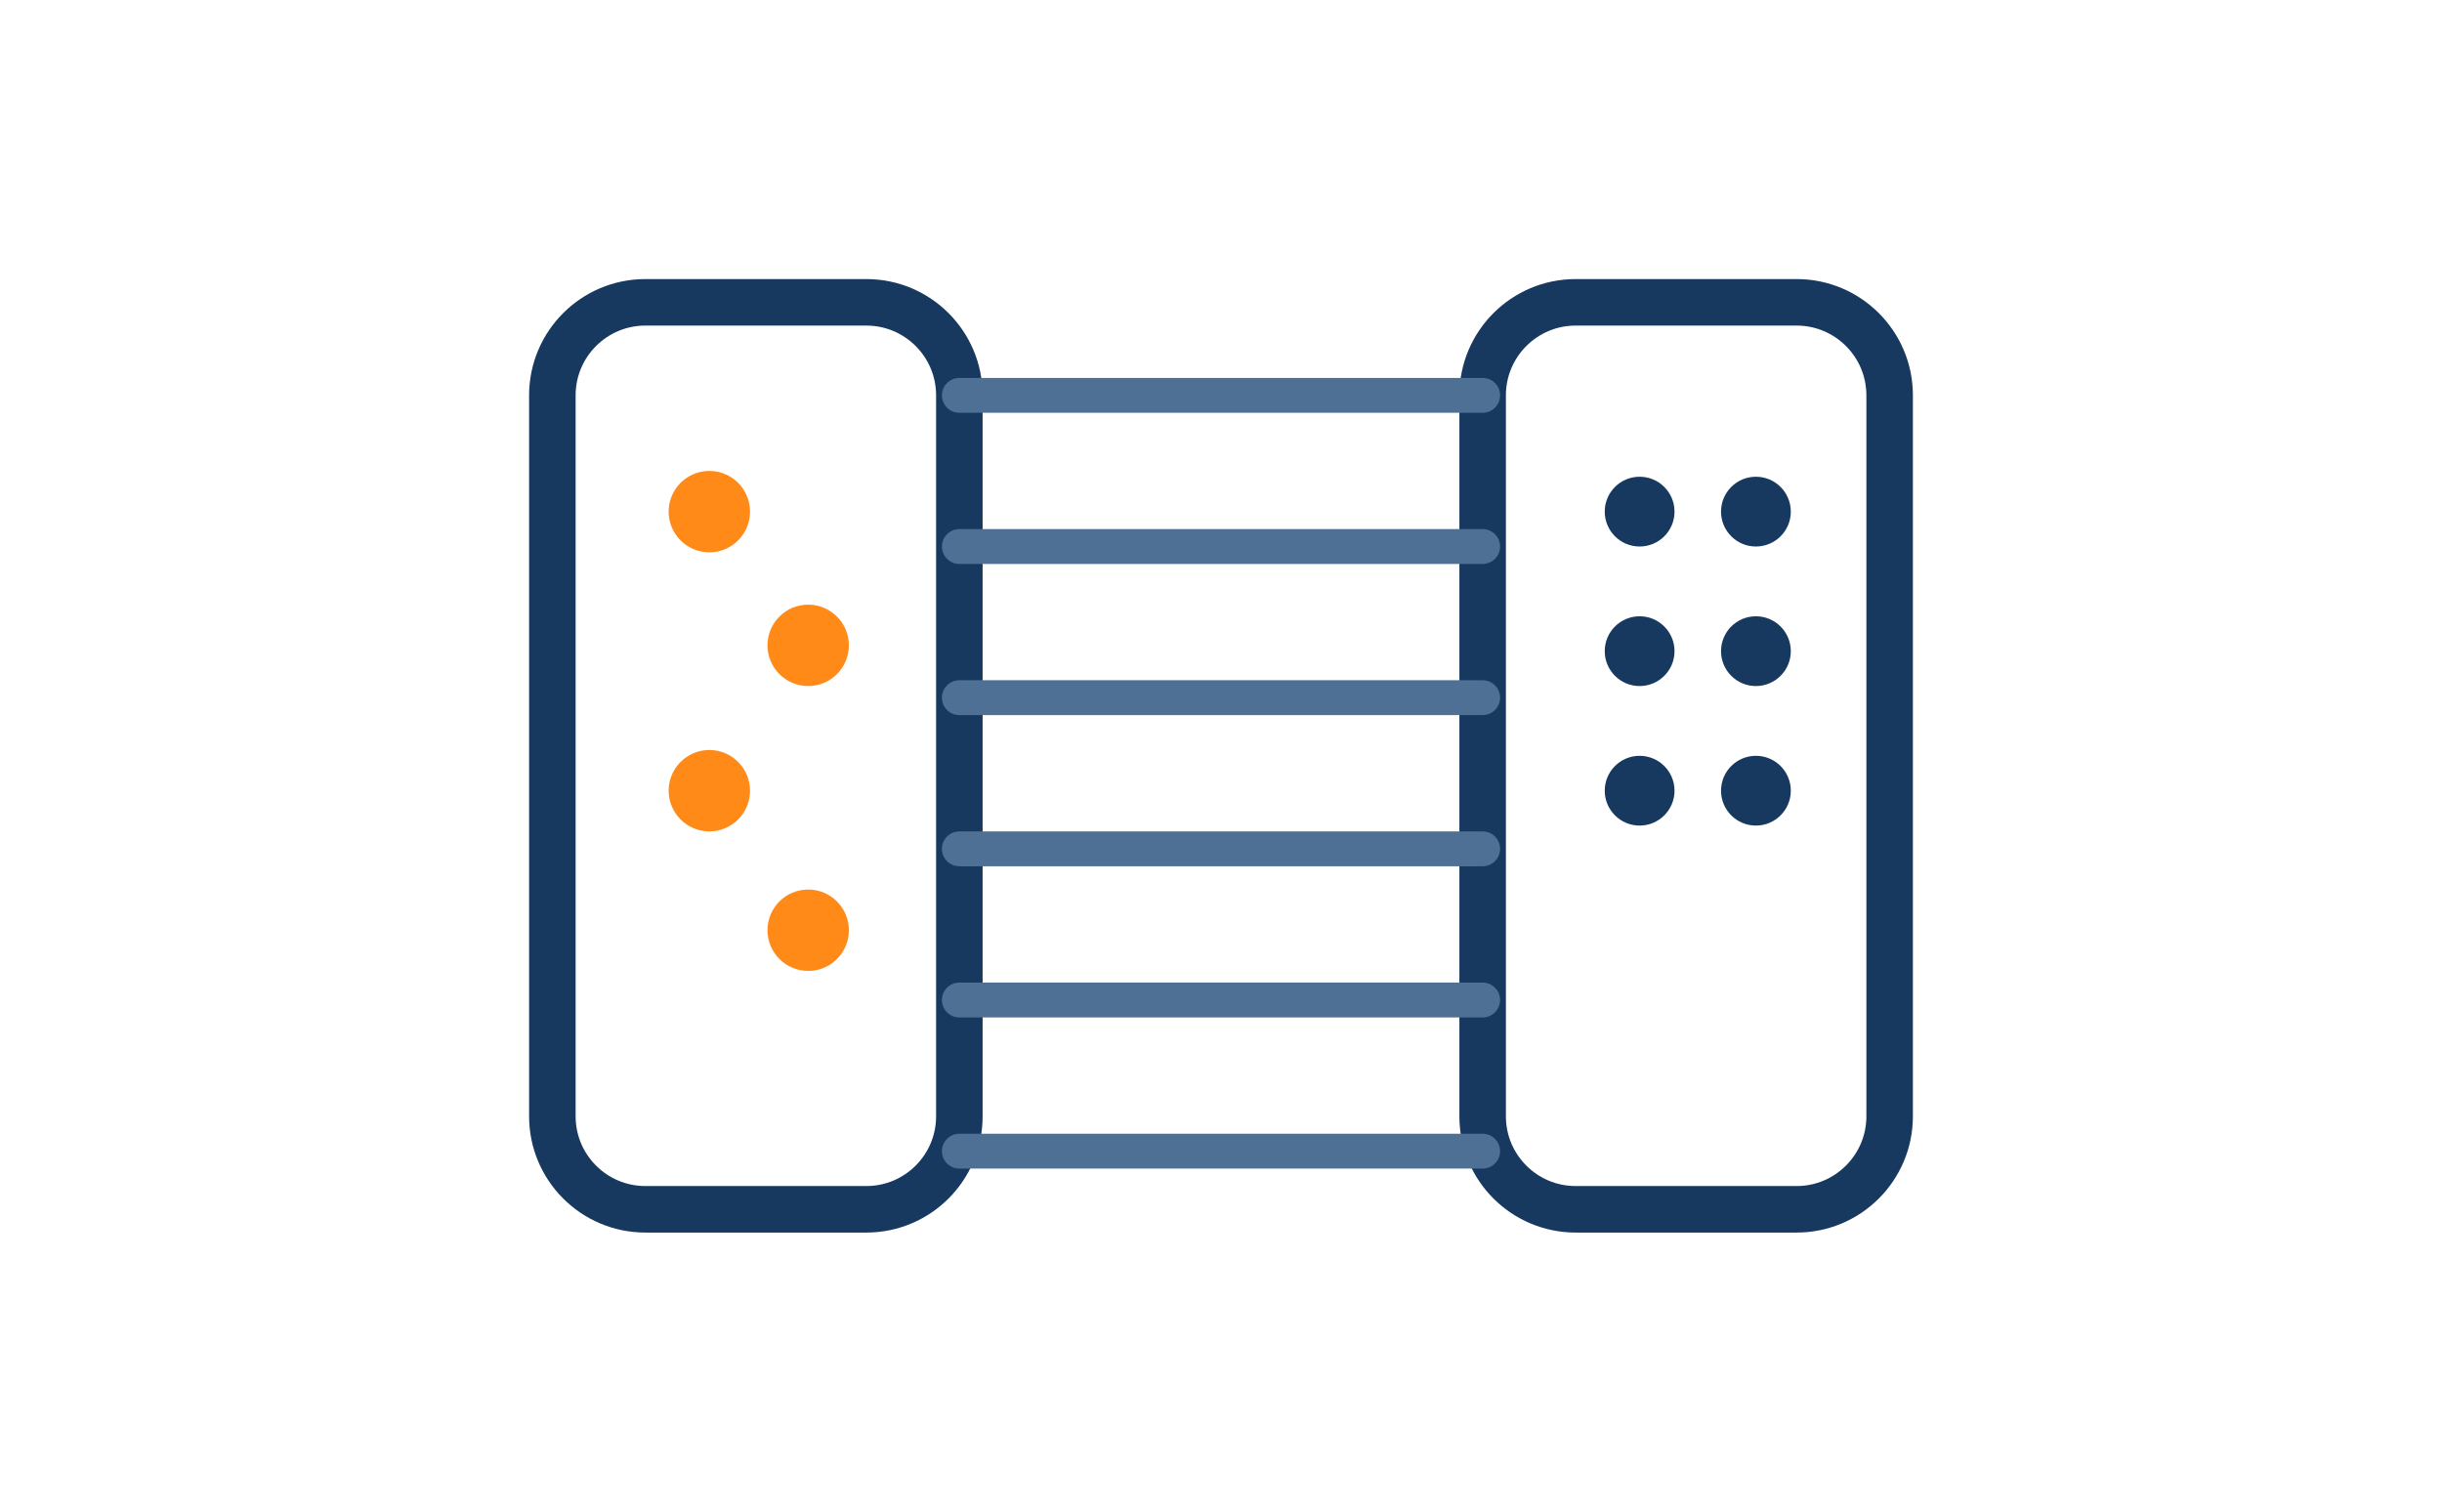
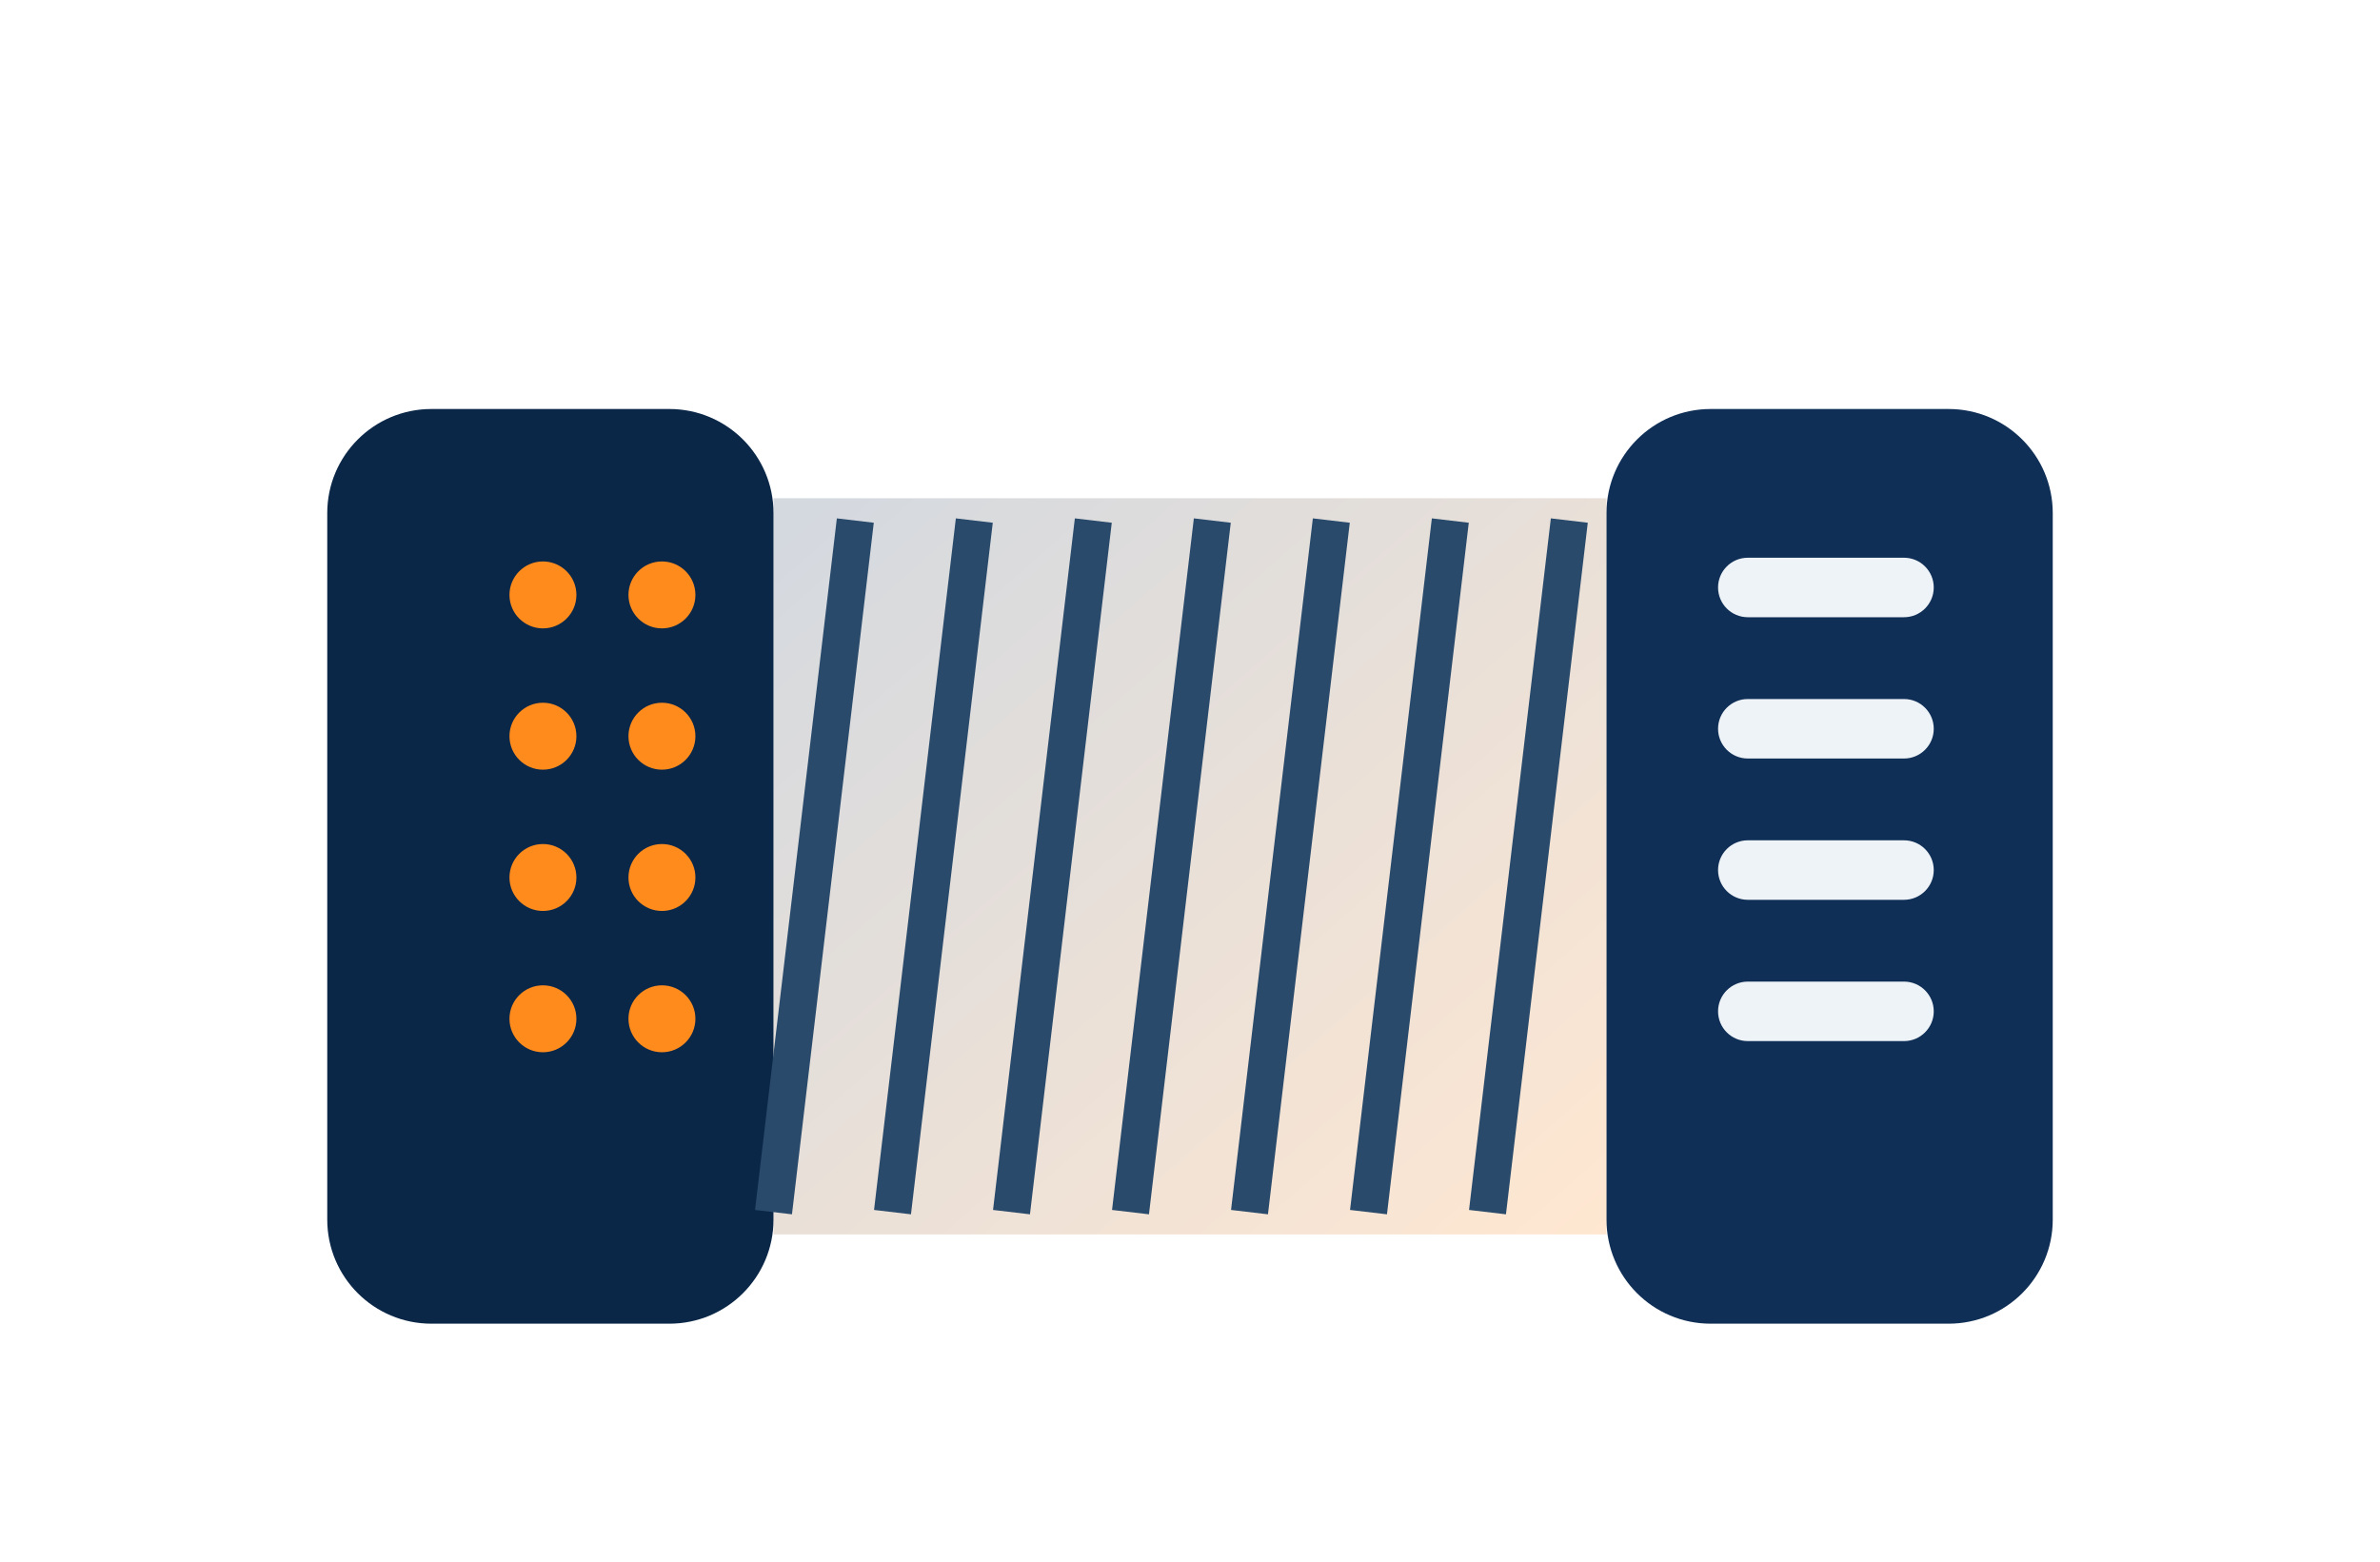
- <svg xmlns="http://www.w3.org/2000/svg" viewBox="0 0 420 260" fill="none">
-   <rect x="95" y="52" width="70" height="156" rx="16" stroke="#17385F" stroke-width="8" />
-   <rect x="255" y="52" width="70" height="156" rx="16" stroke="#17385F" stroke-width="8" />
-   <path d="M165 68h90M165 94h90M165 120h90M165 146h90M165 172h90M165 198h90" stroke="#4F7095" stroke-width="6" stroke-linecap="round" />
-   <circle cx="122" cy="88" r="7" fill="#FF8A18" />
-   <circle cx="139" cy="111" r="7" fill="#FF8A18" />
-   <circle cx="122" cy="136" r="7" fill="#FF8A18" />
-   <circle cx="139" cy="160" r="7" fill="#FF8A18" />
-   <circle cx="282" cy="88" r="6" fill="#17385F" />
-   <circle cx="302" cy="88" r="6" fill="#17385F" />
-   <circle cx="282" cy="112" r="6" fill="#17385F" />
-   <circle cx="302" cy="112" r="6" fill="#17385F" />
-   <circle cx="282" cy="136" r="6" fill="#17385F" />
-   <circle cx="302" cy="136" r="6" fill="#17385F" />
+ <svg xmlns="http://www.w3.org/2000/svg" viewBox="0 0 640 420">
+   <defs>
+     <linearGradient id="acc" x1="0" y1="0" x2="1" y2="1">
+       <stop stop-color="#0a2a50" />
+       <stop offset="1" stop-color="#ff7a00" />
+     </linearGradient>
+   </defs>
+   <g transform="translate(88 66)">
+     <rect x="0" y="44" width="120" height="246" rx="28" fill="#0b2748" />
+     <rect x="344" y="44" width="120" height="246" rx="28" fill="#102f56" />
+     <path d="M120 68h224v198H120z" fill="url(#acc)" opacity=".18" />
+     <g stroke="#294a6b" stroke-width="10">
+       <path d="M142 74l-22 186" />
+       <path d="M174 74l-22 186" />
+       <path d="M206 74l-22 186" />
+       <path d="M238 74l-22 186" />
+       <path d="M270 74l-22 186" />
+       <path d="M302 74l-22 186" />
+       <path d="M334 74l-22 186" />
+     </g>
+     <g fill="#ff8b1d">
+       <circle cx="58" cy="94" r="9" />
+       <circle cx="90" cy="94" r="9" />
+       <circle cx="58" cy="132" r="9" />
+       <circle cx="90" cy="132" r="9" />
+       <circle cx="58" cy="170" r="9" />
+       <circle cx="90" cy="170" r="9" />
+       <circle cx="58" cy="208" r="9" />
+       <circle cx="90" cy="208" r="9" />
+     </g>
+     <g fill="#eef3f8">
+       <rect x="374" y="84" width="58" height="16" rx="8" />
+       <rect x="374" y="122" width="58" height="16" rx="8" />
+       <rect x="374" y="160" width="58" height="16" rx="8" />
+       <rect x="374" y="198" width="58" height="16" rx="8" />
+     </g>
+   </g>
</svg>
